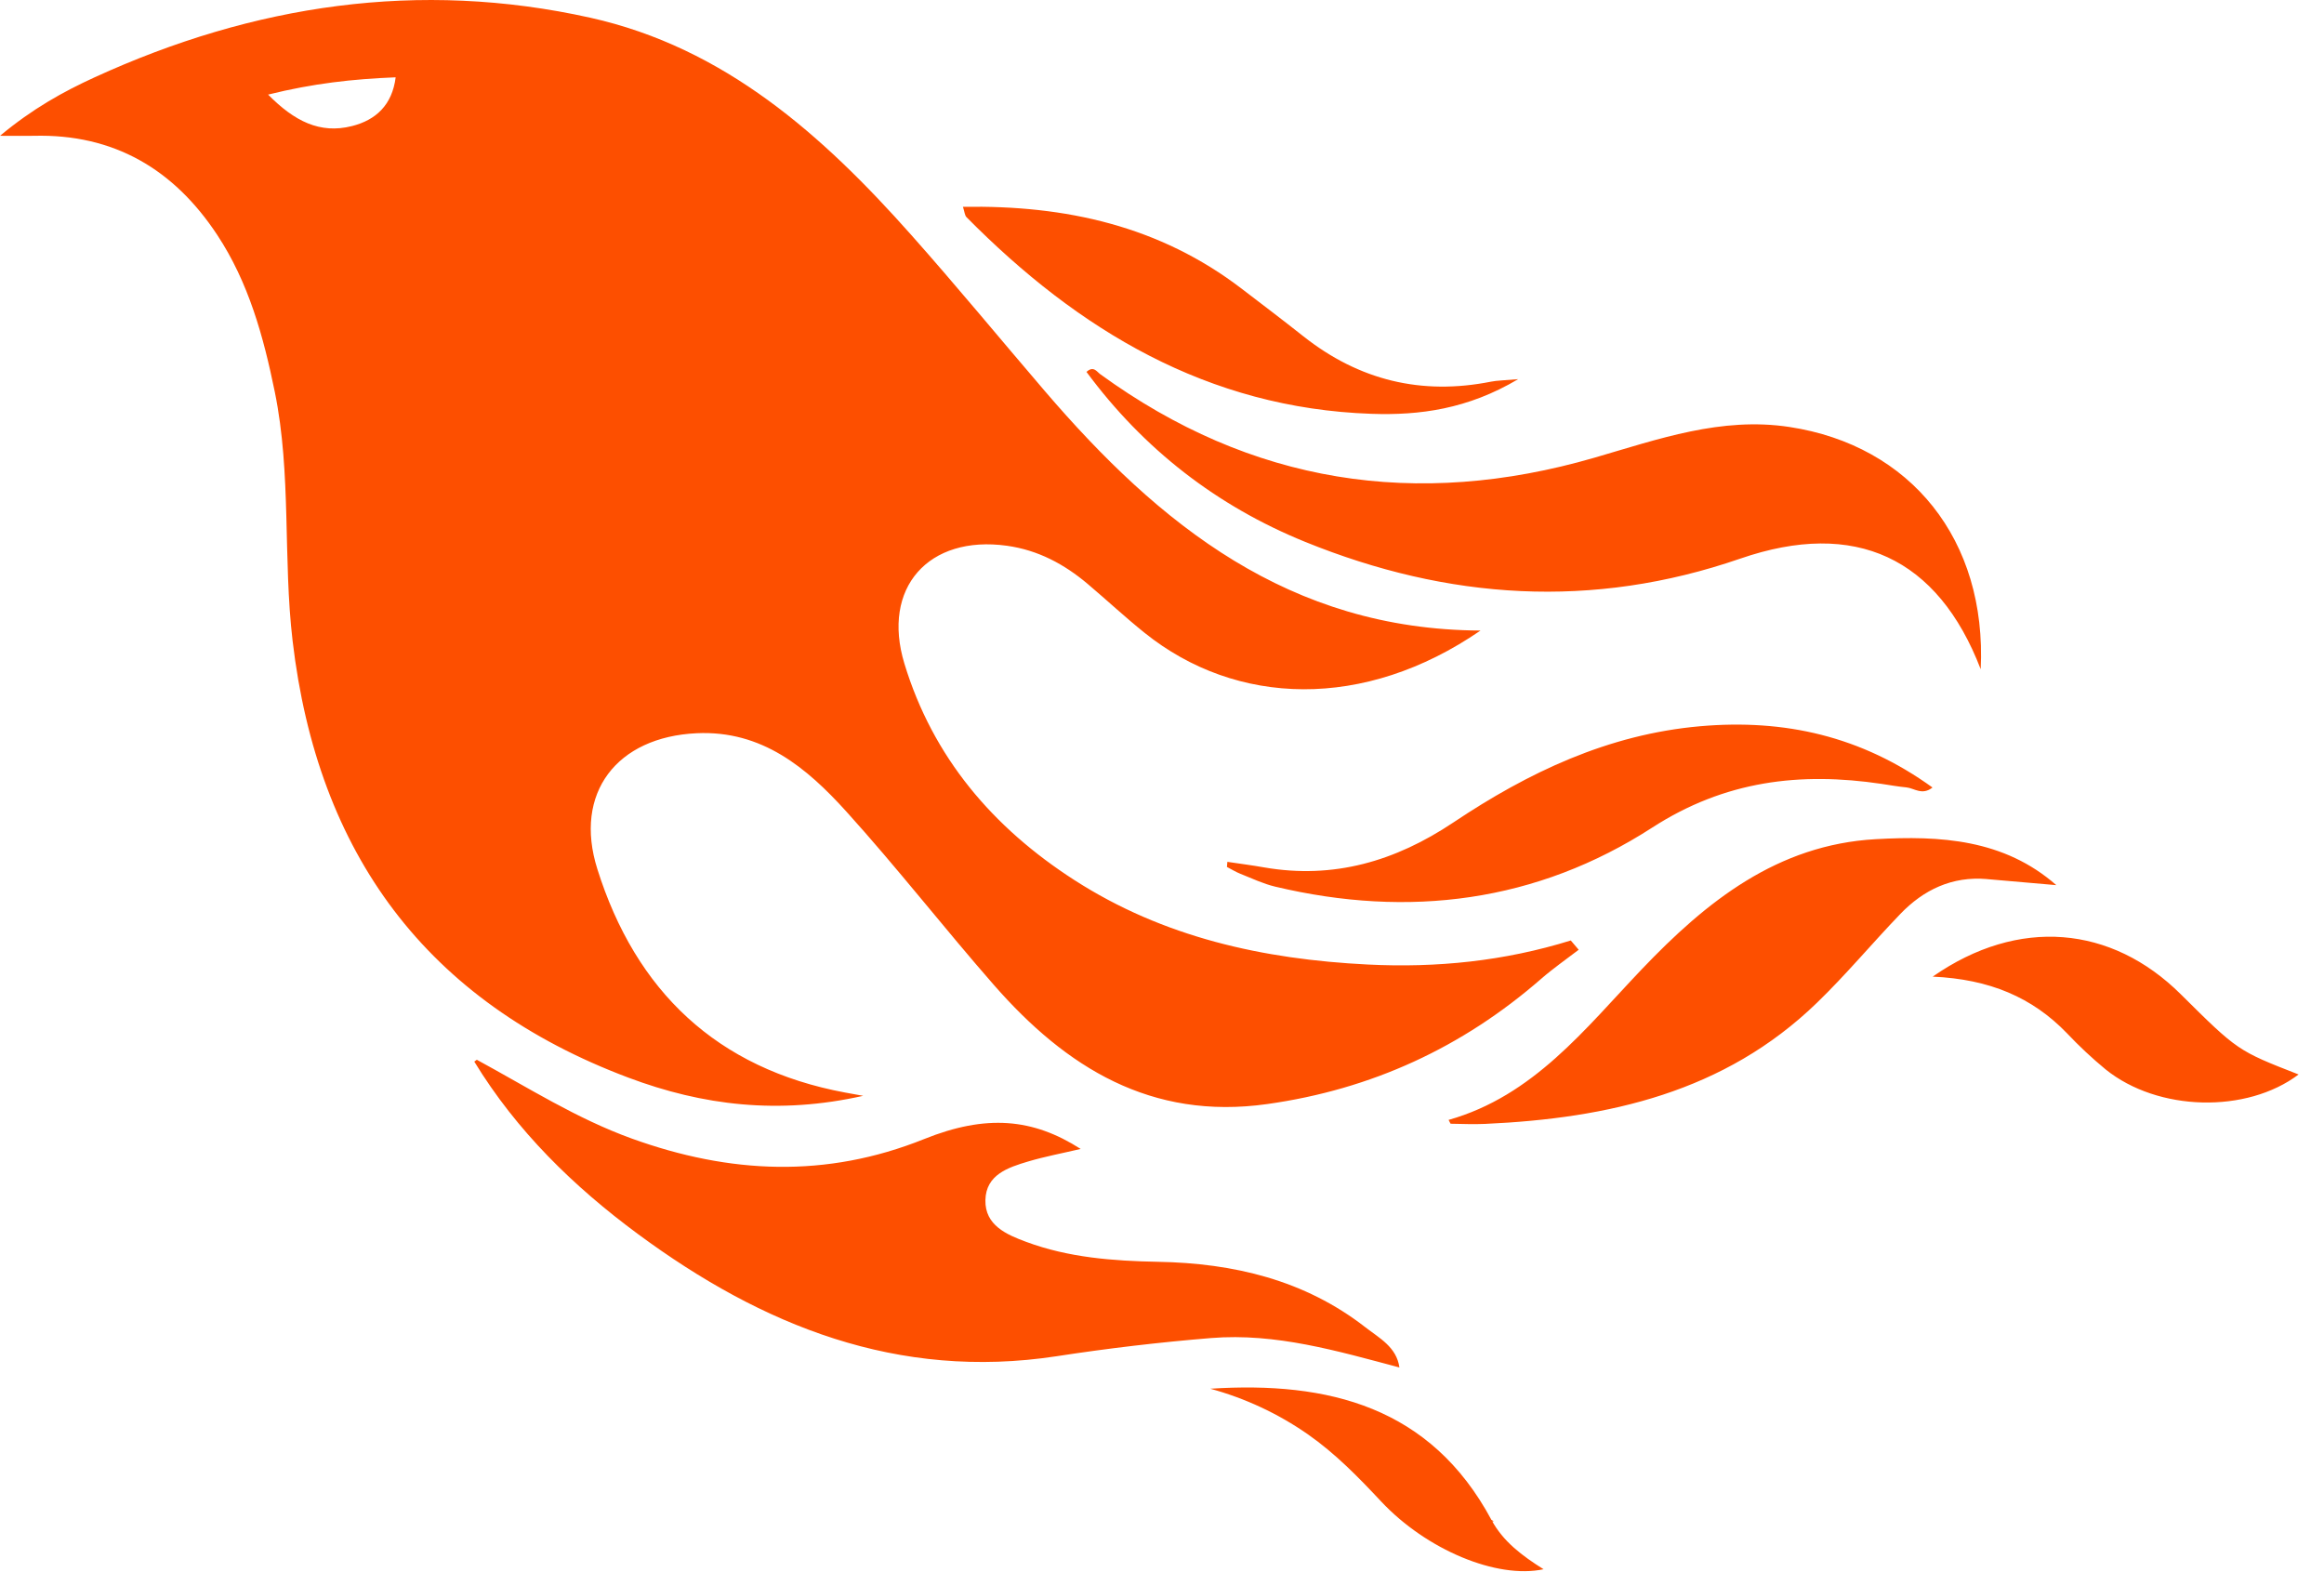
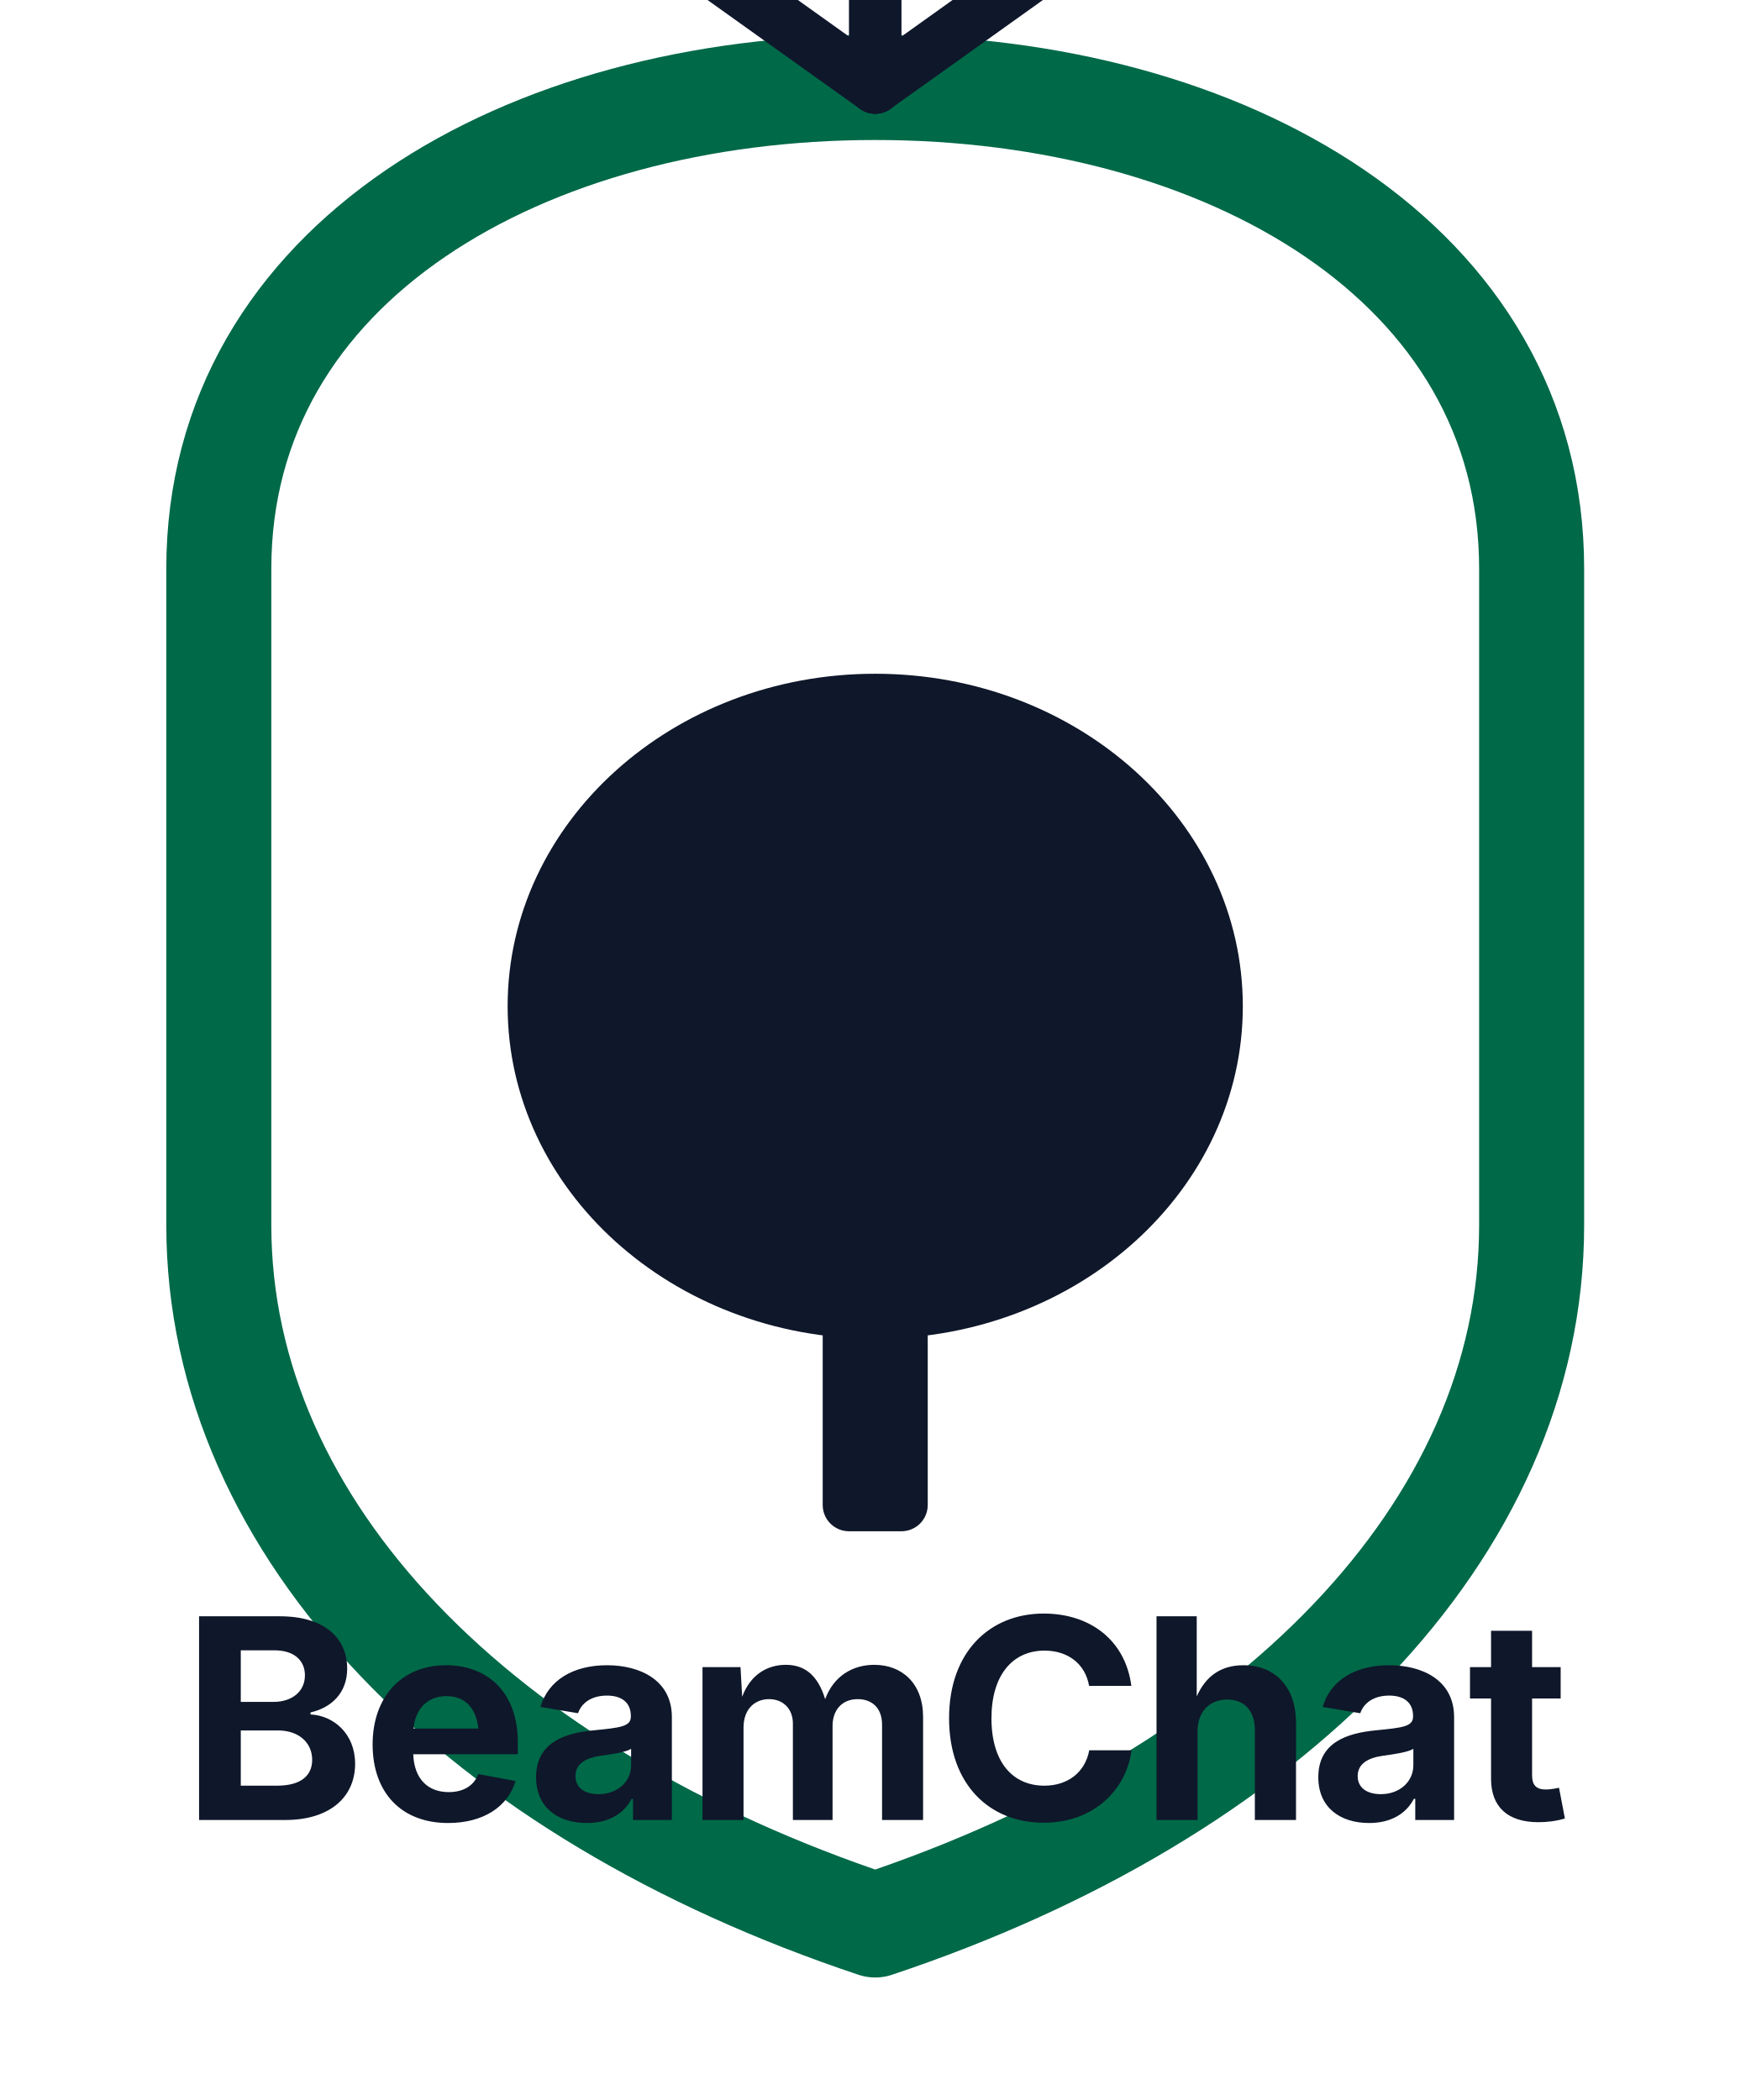
- <svg xmlns="http://www.w3.org/2000/svg" viewBox="0 0 71 48" fill="currentColor" aria-hidden="true">
-   <path d="m26.371 33.477-.552-.1c-3.92-.729-6.397-3.1-7.57-6.829-.733-2.324.597-4.035 3.035-4.148 1.995-.092 3.362 1.055 4.57 2.39 1.557 1.72 2.984 3.558 4.514 5.305 2.202 2.515 4.797 4.134 8.347 3.634 3.183-.448 5.958-1.725 8.371-3.828.363-.316.761-.592 1.144-.886l-.241-.284c-2.027.63-4.093.841-6.205.735-3.195-.16-6.24-.828-8.964-2.582-2.486-1.601-4.319-3.746-5.19-6.611-.704-2.315.736-3.934 3.135-3.6.948.133 1.746.56 2.463 1.165.583.493 1.143 1.015 1.738 1.493 2.8 2.25 6.712 2.375 10.265-.068-5.842-.026-9.817-3.24-13.308-7.313-1.366-1.594-2.7-3.216-4.095-4.785-2.698-3.036-5.692-5.71-9.79-6.623C12.8-.623 7.745.14 2.893 2.361 1.926 2.804.997 3.319 0 4.149c.494 0 .763.006 1.032 0 2.446-.064 4.28 1.023 5.602 3.024.962 1.457 1.415 3.104 1.761 4.798.513 2.515.247 5.078.544 7.605.761 6.494 4.08 11.026 10.26 13.346 2.267.852 4.591 1.135 7.172.555ZM10.751 3.852c-.976.246-1.756-.148-2.56-.962 1.377-.343 2.592-.476 3.897-.528-.107.848-.607 1.306-1.336 1.49Zm32.002 37.924c-.085-.626-.62-.901-1.04-1.228-1.857-1.446-4.03-1.958-6.333-2-1.375-.026-2.735-.128-4.031-.61-.595-.22-1.26-.505-1.244-1.272.015-.78.693-1 1.31-1.184.505-.15 1.026-.247 1.6-.382-1.46-.936-2.886-1.065-4.787-.3-2.993 1.202-5.943 1.06-8.926-.017-1.684-.608-3.179-1.563-4.735-2.408l-.077.057c1.29 2.115 3.034 3.817 5.004 5.271 3.793 2.8 7.936 4.471 12.784 3.73A66.714 66.714 0 0 1 37 40.877c1.98-.16 3.866.398 5.753.899Zm-9.14-30.345c-.105-.076-.206-.266-.42-.069 1.745 2.36 3.985 4.098 6.683 5.193 4.354 1.767 8.773 2.07 13.293.51 3.51-1.21 6.033-.028 7.343 3.38.19-3.955-2.137-6.837-5.843-7.401-2.084-.318-4.01.373-5.962.94-5.434 1.575-10.485.798-15.094-2.553Zm27.085 15.425c.708.059 1.416.123 2.124.185-1.6-1.405-3.55-1.517-5.523-1.404-3.003.17-5.167 1.903-7.14 3.972-1.739 1.824-3.31 3.87-5.903 4.604.043.078.054.117.066.117.35.005.699.021 1.047.005 3.768-.17 7.317-.965 10.14-3.7.89-.86 1.685-1.817 2.544-2.71.716-.746 1.584-1.159 2.645-1.07Zm-8.753-4.67c-2.812.246-5.254 1.409-7.548 2.943-1.766 1.18-3.654 1.738-5.776 1.37-.374-.066-.75-.114-1.124-.17l-.013.156c.135.07.265.151.405.207.354.14.702.308 1.07.395 4.083.971 7.992.474 11.516-1.803 2.221-1.435 4.521-1.707 7.013-1.336.252.038.503.083.756.107.234.022.479.255.795.003-2.179-1.574-4.526-2.096-7.094-1.872Zm-10.049-9.544c1.475.051 2.943-.142 4.486-1.059-.452.04-.643.04-.827.076-2.126.424-4.033-.04-5.733-1.383-.623-.493-1.257-.974-1.889-1.457-2.503-1.914-5.374-2.555-8.514-2.5.05.154.054.26.108.315 3.417 3.455 7.371 5.836 12.369 6.008Zm24.727 17.731c-2.114-2.097-4.952-2.367-7.578-.537 1.738.078 3.043.632 4.101 1.728a13 13 0 0 0 1.182 1.106c1.6 1.29 4.311 1.352 5.896.155-1.861-.726-1.861-.726-3.601-2.452Zm-21.058 16.06c-1.858-3.46-4.981-4.24-8.59-4.008a9.667 9.667 0 0 1 2.977 1.39c.84.586 1.547 1.311 2.243 2.055 1.38 1.473 3.534 2.376 4.962 2.07-.656-.412-1.238-.848-1.592-1.507Zl-.006.006-.036-.004.021.018.012.053Za.127.127 0 0 0 .015.043c.005.008.038 0 .058-.002Zl-.008.01.005.026.024.014Z" fill="#FD4F00" />
+ <svg xmlns="http://www.w3.org/2000/svg" viewBox="0 0 200 240" fill="none" aria-hidden="true">
+   <path d="M100 10 C60 10, 25 30, 25 65 L25 140 C25 175, 55 205, 100 220 C145 205, 175 175, 175 140 L175 65 C175 30, 140 10, 100 10Z" stroke="#006948" stroke-width="12" fill="none" stroke-linejoin="round" />
+   <ellipse cx="100" cy="115" rx="42" ry="38" fill="#0f172a" />
+   <rect x="94" y="145" width="12" height="30" rx="3" fill="#0f172a" />
+   <line x1="100" y1="10" x2="100" y2="-15" stroke="#0f172a" stroke-width="6" stroke-linecap="round" />
+   <line x1="100" y1="10" x2="72" y2="-10" stroke="#0f172a" stroke-width="6" stroke-linecap="round" />
+   <line x1="100" y1="10" x2="128" y2="-10" stroke="#0f172a" stroke-width="6" stroke-linecap="round" />
+   <text x="100" y="208" text-anchor="middle" font-family="Inter, system-ui, sans-serif" font-size="32" font-weight="700" fill="#0f172a" letter-spacing="-0.5">BeamChat</text>
</svg>
